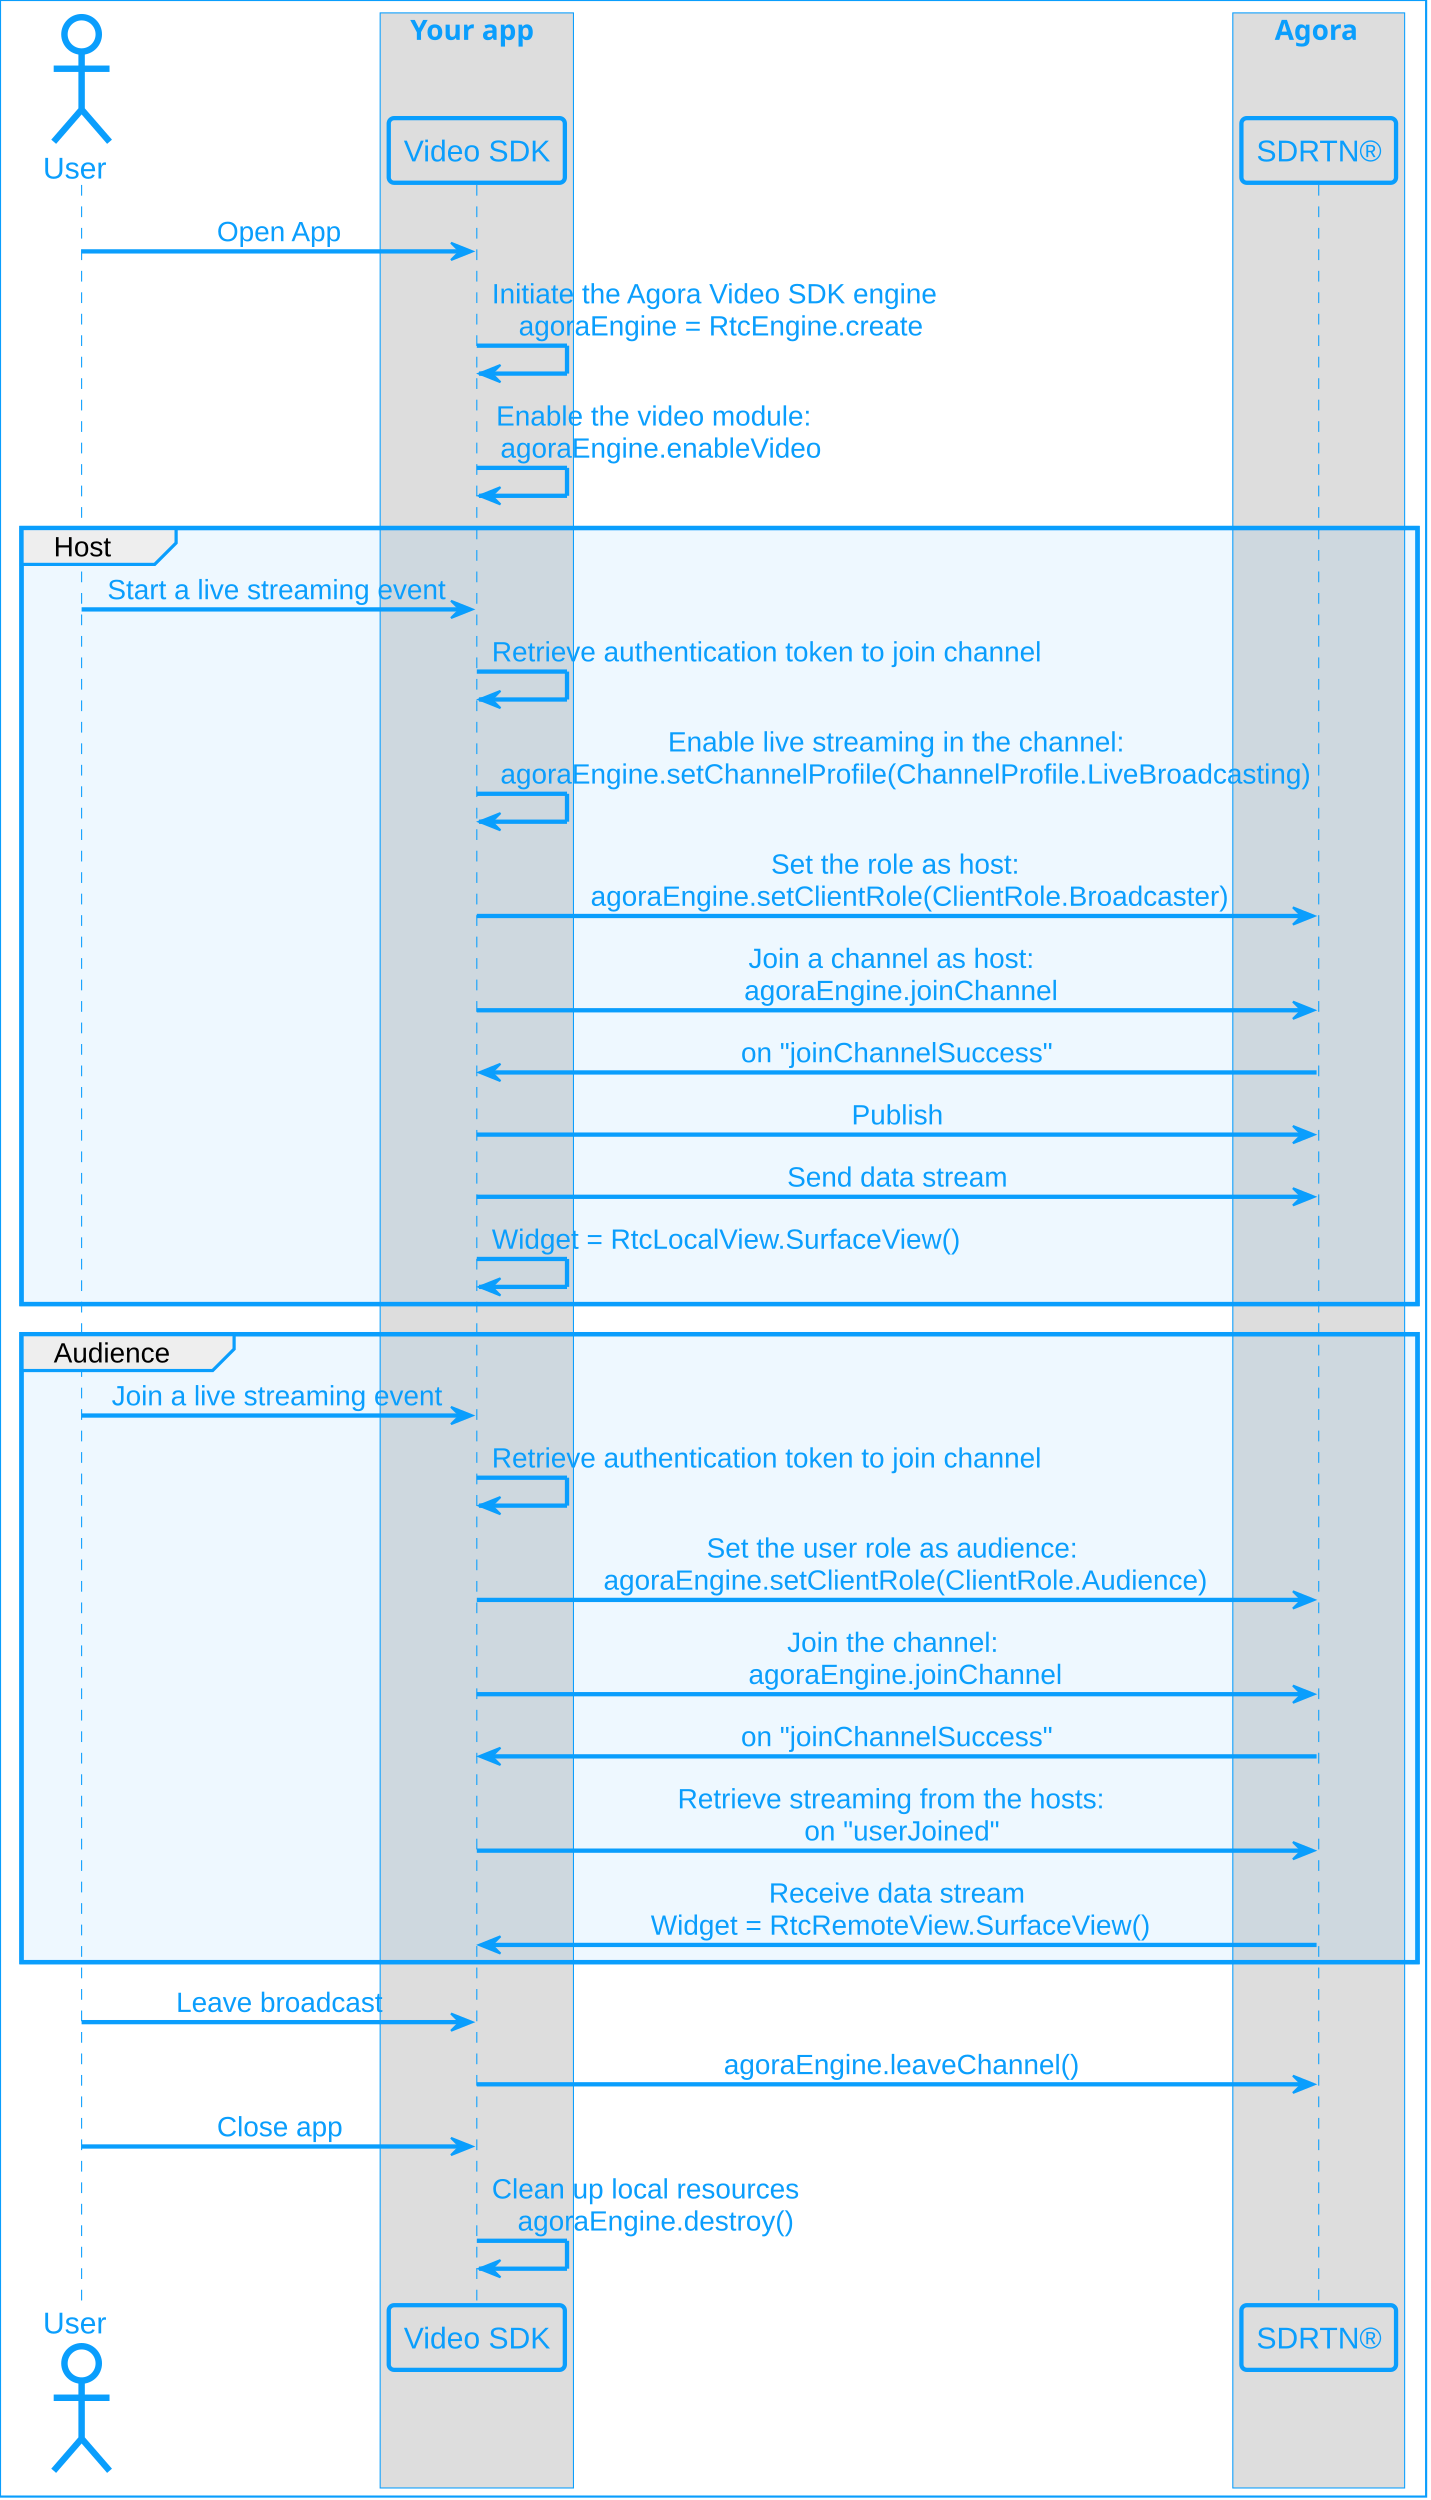
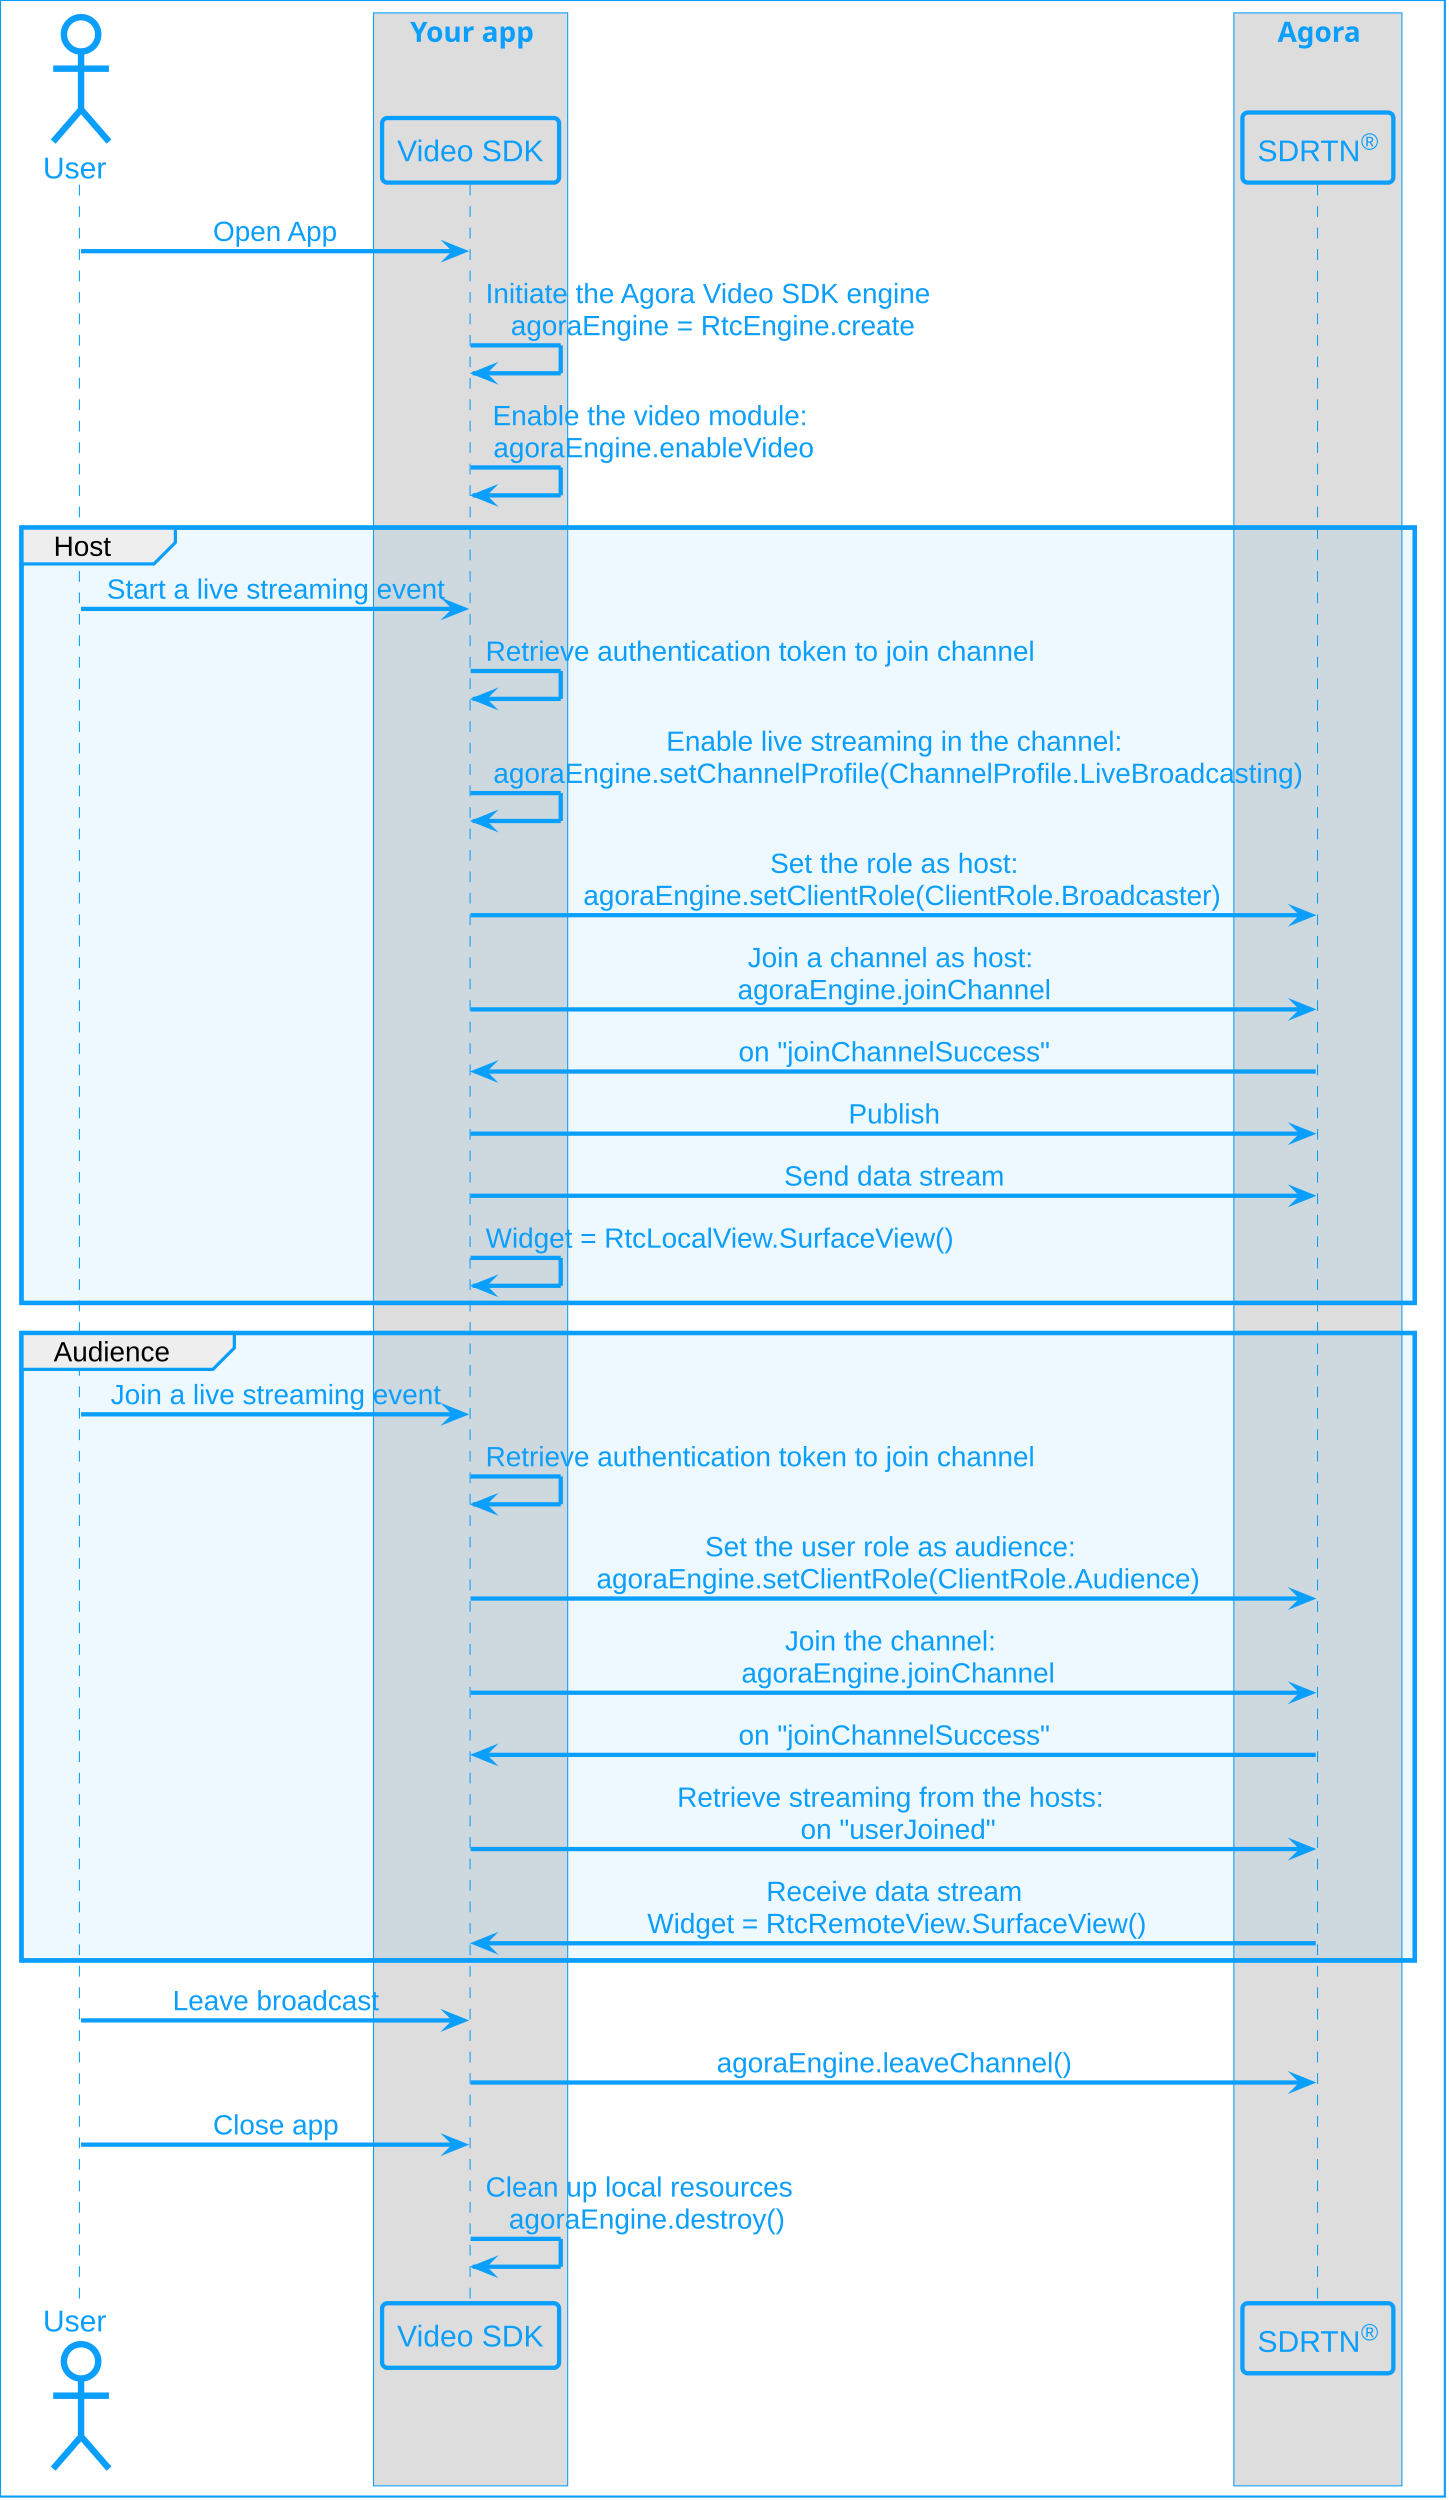
- <svg xmlns="http://www.w3.org/2000/svg" contentStyleType="text/css" height="1164px" preserveAspectRatio="none" style="width:666px;height:1164px;" version="1.1" viewBox="0 0 666 1164" width="666px" zoomAndPan="magnify">
+ <svg xmlns="http://www.w3.org/2000/svg" contentStyleType="text/css" data-diagram-type="SEQUENCE" height="1165px" preserveAspectRatio="none" style="width:675px;height:1165px;" version="1.1" viewBox="0 0 675 1165" width="675px" zoomAndPan="magnify">
  <defs />
  <g>
-     <rect fill="none" height="1162.403" style="stroke:#0A9EFD;stroke-width:1.0;" width="664" x="0" y="0" />
-     <rect fill="#999999" fill-opacity="0.333" height="1152.403" style="stroke:#0A9EFD;stroke-width:0.5;" width="90" x="177" y="6" />
-     <text fill="#0A9EFD" font-family="sans-serif" font-size="13" font-weight="bold" lengthAdjust="spacing" textLength="62" x="191" y="18.568">Your app</text>
-     <rect fill="#999999" fill-opacity="0.333" height="1152.403" style="stroke:#0A9EFD;stroke-width:0.5;" width="80" x="574" y="6" />
-     <text fill="#0A9EFD" font-family="sans-serif" font-size="13" font-weight="bold" lengthAdjust="spacing" textLength="41" x="593.5" y="18.568">Agora</text>
-     <rect fill="#0A9EFD" fill-opacity="0.067" height="361.334" style="stroke:#0A9EFD;stroke-width:2.0;" width="650" x="10" y="245.842" />
-     <rect fill="#0A9EFD" fill-opacity="0.067" height="292.385" style="stroke:#0A9EFD;stroke-width:2.0;" width="650" x="10" y="621.176" />
-     <line style="stroke:#0A9EFD;stroke-width:0.5;stroke-dasharray:5.0,5.0;" x1="38" x2="38" y1="86.099" y2="1074.304" />
-     <line style="stroke:#0A9EFD;stroke-width:0.5;stroke-dasharray:5.0,5.0;" x1="222" x2="222" y1="86.099" y2="1074.304" />
-     <line style="stroke:#0A9EFD;stroke-width:0.5;stroke-dasharray:5.0,5.0;" x1="614" x2="614" y1="86.099" y2="1074.304" />
-     <text fill="#0A9EFD" font-family="Arial" font-size="14" lengthAdjust="spacing" textLength="30" x="20" y="83.132">User</text>
-     <ellipse cx="38" cy="16" fill="none" rx="8" ry="8" style="stroke:#0A9EFD;stroke-width:3.0;" />
-     <path d="M38,24 L38,51 M25,32 L51,32 M38,51 L25,66 M38,51 L51,66 " fill="none" style="stroke:#0A9EFD;stroke-width:3.0;" />
-     <text fill="#0A9EFD" font-family="Arial" font-size="14" lengthAdjust="spacing" textLength="30" x="20" y="1086.436">User</text>
-     <ellipse cx="38" cy="1100.403" fill="none" rx="8" ry="8" style="stroke:#0A9EFD;stroke-width:3.0;" />
-     <path d="M38,1108.403 L38,1135.403 M25,1116.403 L51,1116.403 M38,1135.403 L25,1150.403 M38,1135.403 L51,1150.403 " fill="none" style="stroke:#0A9EFD;stroke-width:3.0;" />
-     <rect fill="none" height="30.099" rx="2.5" ry="2.5" style="stroke:#0A9EFD;stroke-width:2.0;" width="82" x="181" y="55" />
-     <text fill="#0A9EFD" font-family="Arial" font-size="14" lengthAdjust="spacing" textLength="68" x="188" y="75.132">Video SDK</text>
-     <rect fill="none" height="30.099" rx="2.5" ry="2.5" style="stroke:#0A9EFD;stroke-width:2.0;" width="82" x="181" y="1073.304" />
-     <text fill="#0A9EFD" font-family="Arial" font-size="14" lengthAdjust="spacing" textLength="68" x="188" y="1093.436">Video SDK</text>
-     <rect fill="none" height="30.099" rx="2.5" ry="2.5" style="stroke:#0A9EFD;stroke-width:2.0;" width="72" x="578" y="55" />
-     <text fill="#0A9EFD" font-family="Arial" font-size="14" lengthAdjust="spacing" textLength="58" x="585" y="75.132">SDRTN®</text>
-     <rect fill="none" height="30.099" rx="2.5" ry="2.5" style="stroke:#0A9EFD;stroke-width:2.0;" width="72" x="578" y="1073.304" />
-     <text fill="#0A9EFD" font-family="Arial" font-size="14" lengthAdjust="spacing" textLength="58" x="585" y="1093.436">SDRTN®</text>
-     <polygon fill="#0A9EFD" points="210,113.047,220,117.047,210,121.047,214,117.047" style="stroke:#0A9EFD;stroke-width:1.0;" />
-     <line style="stroke:#0A9EFD;stroke-width:2.0;" x1="38" x2="216" y1="117.047" y2="117.047" />
-     <text fill="#0A9EFD" font-family="Arial" font-size="13" lengthAdjust="spacing" textLength="58" x="101" y="112.293">Open App</text>
-     <line style="stroke:#0A9EFD;stroke-width:2.0;" x1="222" x2="264" y1="160.945" y2="160.945" />
-     <line style="stroke:#0A9EFD;stroke-width:2.0;" x1="264" x2="264" y1="160.945" y2="173.945" />
-     <line style="stroke:#0A9EFD;stroke-width:2.0;" x1="223" x2="264" y1="173.945" y2="173.945" />
-     <polygon fill="#0A9EFD" points="233,169.945,223,173.945,233,177.945,229,173.945" style="stroke:#0A9EFD;stroke-width:1.0;" />
-     <text fill="#0A9EFD" font-family="Arial" font-size="13" lengthAdjust="spacing" textLength="209" x="229" y="141.241">Initiate the Agora Video SDK engine</text>
-     <text fill="#0A9EFD" font-family="Arial" font-size="13" lengthAdjust="spacing" textLength="188" x="241.5" y="156.19">agoraEngine = RtcEngine.create</text>
-     <line style="stroke:#0A9EFD;stroke-width:2.0;" x1="222" x2="264" y1="217.842" y2="217.842" />
-     <line style="stroke:#0A9EFD;stroke-width:2.0;" x1="264" x2="264" y1="217.842" y2="230.842" />
-     <line style="stroke:#0A9EFD;stroke-width:2.0;" x1="223" x2="264" y1="230.842" y2="230.842" />
-     <polygon fill="#0A9EFD" points="233,226.842,223,230.842,233,234.842,229,230.842" style="stroke:#0A9EFD;stroke-width:1.0;" />
-     <text fill="#0A9EFD" font-family="Arial" font-size="13" lengthAdjust="spacing" textLength="147" x="231" y="198.139">Enable the video module:</text>
-     <text fill="#0A9EFD" font-family="Arial" font-size="13" lengthAdjust="spacing" textLength="147" x="233" y="213.087">agoraEngine.enableVideo</text>
-     <path d="M10,245.842 L82,245.842 L82,252.791 L72,262.791 L10,262.791 L10,245.842 " fill="#EEEEEE" style="stroke:#0A9EFD;stroke-width:1.5;" />
-     <rect fill="none" height="361.334" style="stroke:#0A9EFD;stroke-width:2.0;" width="650" x="10" y="245.842" />
-     <text fill="#000000" font-family="Arial" font-size="13" lengthAdjust="spacing" textLength="27" x="25" y="259.036">Host</text>
-     <polygon fill="#0A9EFD" points="210,279.74,220,283.74,210,287.74,214,283.74" style="stroke:#0A9EFD;stroke-width:1.0;" />
-     <line style="stroke:#0A9EFD;stroke-width:2.0;" x1="38" x2="216" y1="283.74" y2="283.74" />
-     <text fill="#0A9EFD" font-family="Arial" font-size="13" lengthAdjust="spacing" textLength="160" x="50" y="278.985">Start a live streaming event</text>
-     <line style="stroke:#0A9EFD;stroke-width:2.0;" x1="222" x2="264" y1="312.688" y2="312.688" />
-     <line style="stroke:#0A9EFD;stroke-width:2.0;" x1="264" x2="264" y1="312.688" y2="325.688" />
-     <line style="stroke:#0A9EFD;stroke-width:2.0;" x1="223" x2="264" y1="325.688" y2="325.688" />
-     <polygon fill="#0A9EFD" points="233,321.688,223,325.688,233,329.688,229,325.688" style="stroke:#0A9EFD;stroke-width:1.0;" />
-     <text fill="#0A9EFD" font-family="Arial" font-size="13" lengthAdjust="spacing" textLength="257" x="229" y="307.934">Retrieve authentication token to join channel</text>
-     <line style="stroke:#0A9EFD;stroke-width:2.0;" x1="222" x2="264" y1="369.586" y2="369.586" />
-     <line style="stroke:#0A9EFD;stroke-width:2.0;" x1="264" x2="264" y1="369.586" y2="382.586" />
-     <line style="stroke:#0A9EFD;stroke-width:2.0;" x1="223" x2="264" y1="382.586" y2="382.586" />
-     <polygon fill="#0A9EFD" points="233,378.586,223,382.586,233,386.586,229,382.586" style="stroke:#0A9EFD;stroke-width:1.0;" />
-     <text fill="#0A9EFD" font-family="Arial" font-size="13" lengthAdjust="spacing" textLength="214" x="311" y="349.882">Enable live streaming in the channel:</text>
-     <text fill="#0A9EFD" font-family="Arial" font-size="13" lengthAdjust="spacing" textLength="374" x="233" y="364.831">agoraEngine.setChannelProfile(ChannelProfile.LiveBroadcasting)</text>
-     <polygon fill="#0A9EFD" points="602,422.483,612,426.483,602,430.483,606,426.483" style="stroke:#0A9EFD;stroke-width:1.0;" />
-     <line style="stroke:#0A9EFD;stroke-width:2.0;" x1="222" x2="608" y1="426.483" y2="426.483" />
-     <text fill="#0A9EFD" font-family="Arial" font-size="13" lengthAdjust="spacing" textLength="118" x="359" y="406.78">Set the role as host:</text>
-     <text fill="#0A9EFD" font-family="Arial" font-size="13" lengthAdjust="spacing" textLength="294" x="275" y="421.728">agoraEngine.setClientRole(ClientRole.Broadcaster)</text>
-     <polygon fill="#0A9EFD" points="602,466.381,612,470.381,602,474.381,606,470.381" style="stroke:#0A9EFD;stroke-width:1.0;" />
-     <line style="stroke:#0A9EFD;stroke-width:2.0;" x1="222" x2="608" y1="470.381" y2="470.381" />
-     <text fill="#0A9EFD" font-family="Arial" font-size="13" lengthAdjust="spacing" textLength="135" x="348.5" y="450.677">Join a channel as host:</text>
-     <text fill="#0A9EFD" font-family="Arial" font-size="13" lengthAdjust="spacing" textLength="143" x="346.5" y="465.626">agoraEngine.joinChannel</text>
-     <polygon fill="#0A9EFD" points="233,495.33,223,499.33,233,503.33,229,499.33" style="stroke:#0A9EFD;stroke-width:1.0;" />
-     <line style="stroke:#0A9EFD;stroke-width:2.0;" x1="227" x2="613" y1="499.33" y2="499.33" />
-     <text fill="#0A9EFD" font-family="Arial" font-size="13" lengthAdjust="spacing" textLength="146" x="345" y="494.575">on "joinChannelSuccess"</text>
-     <polygon fill="#0A9EFD" points="602,524.278,612,528.278,602,532.278,606,528.278" style="stroke:#0A9EFD;stroke-width:1.0;" />
-     <line style="stroke:#0A9EFD;stroke-width:2.0;" x1="222" x2="608" y1="528.278" y2="528.278" />
-     <text fill="#0A9EFD" font-family="Arial" font-size="13" lengthAdjust="spacing" textLength="43" x="396.5" y="523.523">Publish</text>
-     <polygon fill="#0A9EFD" points="602,553.227,612,557.227,602,561.227,606,557.227" style="stroke:#0A9EFD;stroke-width:1.0;" />
-     <line style="stroke:#0A9EFD;stroke-width:2.0;" x1="222" x2="608" y1="557.227" y2="557.227" />
-     <text fill="#0A9EFD" font-family="Arial" font-size="13" lengthAdjust="spacing" textLength="103" x="366.5" y="552.472">Send data stream</text>
-     <line style="stroke:#0A9EFD;stroke-width:2.0;" x1="222" x2="264" y1="586.176" y2="586.176" />
-     <line style="stroke:#0A9EFD;stroke-width:2.0;" x1="264" x2="264" y1="586.176" y2="599.176" />
-     <line style="stroke:#0A9EFD;stroke-width:2.0;" x1="223" x2="264" y1="599.176" y2="599.176" />
-     <polygon fill="#0A9EFD" points="233,595.176,223,599.176,233,603.176,229,599.176" style="stroke:#0A9EFD;stroke-width:1.0;" />
-     <text fill="#0A9EFD" font-family="Arial" font-size="13" lengthAdjust="spacing" textLength="220" x="229" y="581.421">Widget = RtcLocalView.SurfaceView()</text>
-     <path d="M10,621.176 L109,621.176 L109,628.125 L99,638.125 L10,638.125 L10,621.176 " fill="#EEEEEE" style="stroke:#0A9EFD;stroke-width:1.5;" />
-     <rect fill="none" height="292.385" style="stroke:#0A9EFD;stroke-width:2.0;" width="650" x="10" y="621.176" />
-     <text fill="#000000" font-family="Arial" font-size="13" lengthAdjust="spacing" textLength="54" x="25" y="634.37">Audience</text>
-     <polygon fill="#0A9EFD" points="210,655.073,220,659.073,210,663.073,214,659.073" style="stroke:#0A9EFD;stroke-width:1.0;" />
-     <line style="stroke:#0A9EFD;stroke-width:2.0;" x1="38" x2="216" y1="659.073" y2="659.073" />
-     <text fill="#0A9EFD" font-family="Arial" font-size="13" lengthAdjust="spacing" textLength="156" x="52" y="654.318">Join a live streaming event</text>
-     <line style="stroke:#0A9EFD;stroke-width:2.0;" x1="222" x2="264" y1="688.022" y2="688.022" />
-     <line style="stroke:#0A9EFD;stroke-width:2.0;" x1="264" x2="264" y1="688.022" y2="701.022" />
-     <line style="stroke:#0A9EFD;stroke-width:2.0;" x1="223" x2="264" y1="701.022" y2="701.022" />
-     <polygon fill="#0A9EFD" points="233,697.022,223,701.022,233,705.022,229,701.022" style="stroke:#0A9EFD;stroke-width:1.0;" />
-     <text fill="#0A9EFD" font-family="Arial" font-size="13" lengthAdjust="spacing" textLength="257" x="229" y="683.267">Retrieve authentication token to join channel</text>
-     <polygon fill="#0A9EFD" points="602,740.919,612,744.919,602,748.919,606,744.919" style="stroke:#0A9EFD;stroke-width:1.0;" />
-     <line style="stroke:#0A9EFD;stroke-width:2.0;" x1="222" x2="608" y1="744.919" y2="744.919" />
-     <text fill="#0A9EFD" font-family="Arial" font-size="13" lengthAdjust="spacing" textLength="174" x="329" y="725.216">Set the user role as audience:</text>
-     <text fill="#0A9EFD" font-family="Arial" font-size="13" lengthAdjust="spacing" textLength="278" x="281" y="740.165">agoraEngine.setClientRole(ClientRole.Audience)</text>
-     <polygon fill="#0A9EFD" points="602,784.817,612,788.817,602,792.817,606,788.817" style="stroke:#0A9EFD;stroke-width:1.0;" />
-     <line style="stroke:#0A9EFD;stroke-width:2.0;" x1="222" x2="608" y1="788.817" y2="788.817" />
-     <text fill="#0A9EFD" font-family="Arial" font-size="13" lengthAdjust="spacing" textLength="99" x="366.5" y="769.113">Join the channel:</text>
-     <text fill="#0A9EFD" font-family="Arial" font-size="13" lengthAdjust="spacing" textLength="143" x="348.5" y="784.062">agoraEngine.joinChannel</text>
-     <polygon fill="#0A9EFD" points="233,813.766,223,817.766,233,821.766,229,817.766" style="stroke:#0A9EFD;stroke-width:1.0;" />
-     <line style="stroke:#0A9EFD;stroke-width:2.0;" x1="227" x2="613" y1="817.766" y2="817.766" />
-     <text fill="#0A9EFD" font-family="Arial" font-size="13" lengthAdjust="spacing" textLength="146" x="345" y="813.011">on "joinChannelSuccess"</text>
-     <polygon fill="#0A9EFD" points="602,857.663,612,861.663,602,865.663,606,861.663" style="stroke:#0A9EFD;stroke-width:1.0;" />
-     <line style="stroke:#0A9EFD;stroke-width:2.0;" x1="222" x2="608" y1="861.663" y2="861.663" />
-     <text fill="#0A9EFD" font-family="Arial" font-size="13" lengthAdjust="spacing" textLength="201" x="315.5" y="841.96">Retrieve streaming from the hosts:</text>
-     <text fill="#0A9EFD" font-family="Arial" font-size="13" lengthAdjust="spacing" textLength="91" x="374.5" y="856.908">on "userJoined"</text>
-     <polygon fill="#0A9EFD" points="233,901.561,223,905.561,233,909.561,229,905.561" style="stroke:#0A9EFD;stroke-width:1.0;" />
-     <line style="stroke:#0A9EFD;stroke-width:2.0;" x1="227" x2="613" y1="905.561" y2="905.561" />
-     <text fill="#0A9EFD" font-family="Arial" font-size="13" lengthAdjust="spacing" textLength="120" x="358" y="885.857">Receive data stream</text>
-     <text fill="#0A9EFD" font-family="Arial" font-size="13" lengthAdjust="spacing" textLength="234" x="303" y="900.806">Widget = RtcRemoteView.SurfaceView()</text>
-     <polygon fill="#0A9EFD" points="210,937.509,220,941.509,210,945.509,214,941.509" style="stroke:#0A9EFD;stroke-width:1.0;" />
-     <line style="stroke:#0A9EFD;stroke-width:2.0;" x1="38" x2="216" y1="941.509" y2="941.509" />
-     <text fill="#0A9EFD" font-family="Arial" font-size="13" lengthAdjust="spacing" textLength="96" x="82" y="936.754">Leave broadcast</text>
-     <polygon fill="#0A9EFD" points="602,966.458,612,970.458,602,974.458,606,970.458" style="stroke:#0A9EFD;stroke-width:1.0;" />
-     <line style="stroke:#0A9EFD;stroke-width:2.0;" x1="222" x2="608" y1="970.458" y2="970.458" />
-     <text fill="#0A9EFD" font-family="Arial" font-size="13" lengthAdjust="spacing" textLength="162" x="337" y="965.703">agoraEngine.leaveChannel()</text>
-     <polygon fill="#0A9EFD" points="210,995.407,220,999.407,210,1003.407,214,999.407" style="stroke:#0A9EFD;stroke-width:1.0;" />
-     <line style="stroke:#0A9EFD;stroke-width:2.0;" x1="38" x2="216" y1="999.407" y2="999.407" />
-     <text fill="#0A9EFD" font-family="Arial" font-size="13" lengthAdjust="spacing" textLength="58" x="101" y="994.652">Close app</text>
-     <line style="stroke:#0A9EFD;stroke-width:2.0;" x1="222" x2="264" y1="1043.304" y2="1043.304" />
-     <line style="stroke:#0A9EFD;stroke-width:2.0;" x1="264" x2="264" y1="1043.304" y2="1056.304" />
-     <line style="stroke:#0A9EFD;stroke-width:2.0;" x1="223" x2="264" y1="1056.304" y2="1056.304" />
-     <polygon fill="#0A9EFD" points="233,1052.304,223,1056.304,233,1060.304,229,1056.304" style="stroke:#0A9EFD;stroke-width:1.0;" />
-     <text fill="#0A9EFD" font-family="Arial" font-size="13" lengthAdjust="spacing" textLength="143" x="229" y="1023.601">Clean up local resources</text>
-     <text fill="#0A9EFD" font-family="Arial" font-size="13" lengthAdjust="spacing" textLength="127" x="241" y="1038.549">agoraEngine.destroy()</text>
+     <rect fill="none" height="1163.403" style="stroke:#0A9EFD;stroke-width:1;" width="673.3" x="0" y="0" />
+     <rect fill="#999999" fill-opacity="0.333" height="1152.403" style="stroke:#0A9EFD;stroke-width:0.5;" width="90.482" x="174.055" y="6" />
+     <text fill="#0A9EFD" font-family="sans-serif" font-size="13" font-weight="700" lengthAdjust="spacing" textLength="56.335" x="191.129" y="19.495">Your app</text>
+     <rect fill="#999999" fill-opacity="0.333" height="1152.403" style="stroke:#0A9EFD;stroke-width:0.5;" width="78.326" x="574.974" y="6" />
+     <text fill="#0A9EFD" font-family="sans-serif" font-size="13" font-weight="700" lengthAdjust="spacing" textLength="37.559" x="595.357" y="19.495">Agora</text>
+     <rect fill="#0A9EFD" fill-opacity="0.067" height="361.334" style="stroke:#0A9EFD;stroke-width:2;" width="649.3" x="10" y="245.842" />
+     <rect fill="#0A9EFD" fill-opacity="0.067" height="292.385" style="stroke:#0A9EFD;stroke-width:2;" width="649.3" x="10" y="621.176" />
+     <g class="participant-lifeline" data-entity-uid="part1" data-qualified-name="USR" data-source-line="3" id="part1-lifeline">
+       <g>
+         <rect fill="#000000" fill-opacity="0" height="988.206" width="8" x="33.779" y="86.099" />
+         <line style="stroke:#0A9EFD;stroke-width:0.5;stroke-dasharray:5,5;" x1="37" x2="37" y1="86.099" y2="1074.304" />
+       </g>
+     </g>
+     <g class="participant-lifeline" data-entity-uid="part2" data-qualified-name="APP" data-source-line="6" id="part2-lifeline">
+       <g>
+         <rect fill="#000000" fill-opacity="0" height="988.206" width="8" x="215.296" y="86.099" />
+         <line style="stroke:#0A9EFD;stroke-width:0.5;stroke-dasharray:5,5;" x1="219.055" x2="219.055" y1="86.099" y2="1074.304" />
+       </g>
+     </g>
+     <g class="participant-lifeline" data-entity-uid="part3" data-qualified-name="API" data-source-line="10" id="part3-lifeline">
+       <g>
+         <rect fill="#000000" fill-opacity="0" height="988.206" width="8" x="610.137" y="86.099" />
+         <line style="stroke:#0A9EFD;stroke-width:0.5;stroke-dasharray:5,5;" x1="613.974" x2="613.974" y1="86.099" y2="1074.304" />
+       </g>
+     </g>
+     <g class="participant participant-head" data-entity-uid="part1" data-qualified-name="USR" data-source-line="3" id="part1-head">
+       <text fill="#0A9EFD" font-family="Arial" font-size="14" lengthAdjust="spacing" textLength="29.559" x="20" y="83.132">User</text>
+       <ellipse cx="37.779" cy="16" fill="none" rx="8" ry="8" style="stroke:#0A9EFD;stroke-width:3;" />
+       <path d="M37.779,24 L37.779,51 M24.779,32 L50.779,32 M37.779,51 L24.779,66 M37.779,51 L50.779,66" fill="none" style="stroke:#0A9EFD;stroke-width:3;" />
+     </g>
+     <g class="participant participant-tail" data-entity-uid="part1" data-qualified-name="USR" data-source-line="3" id="part1-tail">
+       <text fill="#0A9EFD" font-family="Arial" font-size="14" lengthAdjust="spacing" textLength="29.559" x="20" y="1086.436">User</text>
+       <ellipse cx="37.779" cy="1100.403" fill="none" rx="8" ry="8" style="stroke:#0A9EFD;stroke-width:3;" />
+       <path d="M37.779,1108.403 L37.779,1135.403 M24.779,1116.403 L50.779,1116.403 M37.779,1135.403 L24.779,1150.403 M37.779,1135.403 L50.779,1150.403" fill="none" style="stroke:#0A9EFD;stroke-width:3;" />
+     </g>
+     <g class="participant participant-head" data-entity-uid="part2" data-qualified-name="APP" data-source-line="6" id="part2-head">
+       <rect fill="none" height="30.099" rx="2.5" ry="2.5" style="stroke:#0A9EFD;stroke-width:2;" width="82.482" x="178.055" y="55" />
+       <text fill="#0A9EFD" font-family="Arial" font-size="14" lengthAdjust="spacing" textLength="68.482" x="185.055" y="75.132">Video SDK</text>
+     </g>
+     <g class="participant participant-tail" data-entity-uid="part2" data-qualified-name="APP" data-source-line="6" id="part2-tail">
+       <rect fill="none" height="30.099" rx="2.5" ry="2.5" style="stroke:#0A9EFD;stroke-width:2;" width="82.482" x="178.055" y="1073.304" />
+       <text fill="#0A9EFD" font-family="Arial" font-size="14" lengthAdjust="spacing" textLength="68.482" x="185.055" y="1093.436">Video SDK</text>
+     </g>
+     <g class="participant participant-head" data-entity-uid="part3" data-qualified-name="API" data-source-line="10" id="part3-head">
+       <rect fill="none" height="32.649" rx="2.5" ry="2.5" style="stroke:#0A9EFD;stroke-width:2;" width="70.326" x="578.974" y="52.45" />
+       <text fill="#0A9EFD" font-family="Arial" font-size="14" lengthAdjust="spacing" textLength="48.221" x="585.974" y="75.132">SDRTN</text>
+       <text fill="#0A9EFD" font-family="Arial" font-size="11" lengthAdjust="spacing" textLength="8.105" x="634.195" y="69.768">®</text>
+     </g>
+     <g class="participant participant-tail" data-entity-uid="part3" data-qualified-name="API" data-source-line="10" id="part3-tail">
+       <rect fill="none" height="32.649" rx="2.5" ry="2.5" style="stroke:#0A9EFD;stroke-width:2;" width="70.326" x="578.974" y="1073.304" />
+       <text fill="#0A9EFD" font-family="Arial" font-size="14" lengthAdjust="spacing" textLength="48.221" x="585.974" y="1095.986">SDRTN</text>
+       <text fill="#0A9EFD" font-family="Arial" font-size="11" lengthAdjust="spacing" textLength="8.105" x="634.195" y="1090.622">®</text>
+     </g>
+     <g class="message" data-entity-1="part1" data-entity-2="part2" data-source-line="13" id="msg1">
+       <polygon fill="#0A9EFD" points="207.296,113.047,217.296,117.047,207.296,121.047,211.296,117.047" style="stroke:#0A9EFD;stroke-width:1;stroke-linejoin:miter;stroke-miterlimit:10;" />
+       <line style="stroke:#0A9EFD;stroke-width:2;" x1="37.779" x2="213.296" y1="117.047" y2="117.047" />
+       <text fill="#0A9EFD" font-family="Arial" font-size="13" lengthAdjust="spacing" textLength="58.544" x="99.266" y="112.293">Open App</text>
+     </g>
+     <g class="message" data-entity-1="part2" data-entity-2="part2" data-source-line="14" id="msg2">
+       <line style="stroke:#0A9EFD;stroke-width:2;" x1="219.296" x2="261.296" y1="160.945" y2="160.945" />
+       <line style="stroke:#0A9EFD;stroke-width:2;" x1="261.296" x2="261.296" y1="160.945" y2="173.945" />
+       <line style="stroke:#0A9EFD;stroke-width:2;" x1="220.296" x2="261.296" y1="173.945" y2="173.945" />
+       <polygon fill="#0A9EFD" points="230.296,169.945,220.296,173.945,230.296,177.945,226.296,173.945" style="stroke:#0A9EFD;stroke-width:1;stroke-linejoin:miter;stroke-miterlimit:10;" />
+       <text fill="#0A9EFD" font-family="Arial" font-size="13" lengthAdjust="spacing" textLength="208.14" x="226.296" y="141.241">Initiate the Agora Video SDK engine</text>
+       <text fill="#0A9EFD" font-family="Arial" font-size="13" lengthAdjust="spacing" textLength="188.265" x="238.04" y="156.19">agoraEngine = RtcEngine.create</text>
+     </g>
+     <g class="message" data-entity-1="part2" data-entity-2="part2" data-source-line="15" id="msg3">
+       <line style="stroke:#0A9EFD;stroke-width:2;" x1="219.296" x2="261.296" y1="217.842" y2="217.842" />
+       <line style="stroke:#0A9EFD;stroke-width:2;" x1="261.296" x2="261.296" y1="217.842" y2="230.842" />
+       <line style="stroke:#0A9EFD;stroke-width:2;" x1="220.296" x2="261.296" y1="230.842" y2="230.842" />
+       <polygon fill="#0A9EFD" points="230.296,226.842,220.296,230.842,230.296,234.842,226.296,230.842" style="stroke:#0A9EFD;stroke-width:1;stroke-linejoin:miter;stroke-miterlimit:10;" />
+       <text fill="#0A9EFD" font-family="Arial" font-size="13" lengthAdjust="spacing" textLength="146.713" x="229.559" y="198.139">Enable the video module:</text>
+       <text fill="#0A9EFD" font-family="Arial" font-size="13" lengthAdjust="spacing" textLength="149.627" x="229.908" y="213.087">agoraEngine.enableVideo</text>
+     </g>
+     <path d="M10,245.842 L81.73,245.842 L81.73,252.791 L71.73,262.791 L10,262.791 L10,245.842" fill="#EEEEEE" style="stroke:#0A9EFD;stroke-width:1.5;" />
+     <rect fill="none" height="361.334" style="stroke:#0A9EFD;stroke-width:2;" width="649.3" x="10" y="245.842" />
+     <text fill="#000000" font-family="Arial" font-size="13" lengthAdjust="spacing" textLength="26.73" x="25" y="259.036">Host</text>
+     <g class="message" data-entity-1="part1" data-entity-2="part2" data-source-line="19" id="msg4">
+       <polygon fill="#0A9EFD" points="207.296,279.74,217.296,283.74,207.296,287.74,211.296,283.74" style="stroke:#0A9EFD;stroke-width:1;stroke-linejoin:miter;stroke-miterlimit:10;" />
+       <line style="stroke:#0A9EFD;stroke-width:2;" x1="37.779" x2="213.296" y1="283.74" y2="283.74" />
+       <text fill="#0A9EFD" font-family="Arial" font-size="13" lengthAdjust="spacing" textLength="157.517" x="49.779" y="278.985">Start a live streaming event</text>
+     </g>
+     <g class="message" data-entity-1="part2" data-entity-2="part2" data-source-line="20" id="msg5">
+       <line style="stroke:#0A9EFD;stroke-width:2;" x1="219.296" x2="261.296" y1="312.688" y2="312.688" />
+       <line style="stroke:#0A9EFD;stroke-width:2;" x1="261.296" x2="261.296" y1="312.688" y2="325.688" />
+       <line style="stroke:#0A9EFD;stroke-width:2;" x1="220.296" x2="261.296" y1="325.688" y2="325.688" />
+       <polygon fill="#0A9EFD" points="230.296,321.688,220.296,325.688,230.296,329.688,226.296,325.688" style="stroke:#0A9EFD;stroke-width:1;stroke-linejoin:miter;stroke-miterlimit:10;" />
+       <text fill="#0A9EFD" font-family="Arial" font-size="13" lengthAdjust="spacing" textLength="255.836" x="226.296" y="307.934">Retrieve authentication token to join channel</text>
+     </g>
+     <g class="message" data-entity-1="part2" data-entity-2="part2" data-source-line="21" id="msg6">
+       <line style="stroke:#0A9EFD;stroke-width:2;" x1="219.296" x2="261.296" y1="369.586" y2="369.586" />
+       <line style="stroke:#0A9EFD;stroke-width:2;" x1="261.296" x2="261.296" y1="369.586" y2="382.586" />
+       <line style="stroke:#0A9EFD;stroke-width:2;" x1="220.296" x2="261.296" y1="382.586" y2="382.586" />
+       <polygon fill="#0A9EFD" points="230.296,378.586,220.296,382.586,230.296,386.586,226.296,382.586" style="stroke:#0A9EFD;stroke-width:1;stroke-linejoin:miter;stroke-miterlimit:10;" />
+       <text fill="#0A9EFD" font-family="Arial" font-size="13" lengthAdjust="spacing" textLength="212.462" x="310.485" y="349.882">Enable live streaming in the channel:</text>
+       <text fill="#0A9EFD" font-family="Arial" font-size="13" lengthAdjust="spacing" textLength="377.228" x="229.908" y="364.831">agoraEngine.setChannelProfile(ChannelProfile.LiveBroadcasting)</text>
+     </g>
+     <g class="message" data-entity-1="part2" data-entity-2="part3" data-source-line="22" id="msg7">
+       <polygon fill="#0A9EFD" points="602.137,422.483,612.137,426.483,602.137,430.483,606.137,426.483" style="stroke:#0A9EFD;stroke-width:1;stroke-linejoin:miter;stroke-miterlimit:10;" />
+       <line style="stroke:#0A9EFD;stroke-width:2;" x1="219.296" x2="608.137" y1="426.483" y2="426.483" />
+       <text fill="#0A9EFD" font-family="Arial" font-size="13" lengthAdjust="spacing" textLength="115.623" x="358.905" y="406.78">Set the role as host:</text>
+       <text fill="#0A9EFD" font-family="Arial" font-size="13" lengthAdjust="spacing" textLength="296.988" x="271.834" y="421.728">agoraEngine.setClientRole(ClientRole.Broadcaster)</text>
+     </g>
+     <g class="message" data-entity-1="part2" data-entity-2="part3" data-source-line="23" id="msg8">
+       <polygon fill="#0A9EFD" points="602.137,466.381,612.137,470.381,602.137,474.381,606.137,470.381" style="stroke:#0A9EFD;stroke-width:1;stroke-linejoin:miter;stroke-miterlimit:10;" />
+       <line style="stroke:#0A9EFD;stroke-width:2;" x1="219.296" x2="608.137" y1="470.381" y2="470.381" />
+       <text fill="#0A9EFD" font-family="Arial" font-size="13" lengthAdjust="spacing" textLength="132.977" x="348.422" y="450.677">Join a channel as host:</text>
+       <text fill="#0A9EFD" font-family="Arial" font-size="13" lengthAdjust="spacing" textLength="146.002" x="343.715" y="465.626">agoraEngine.joinChannel</text>
+     </g>
+     <g class="message" data-entity-1="part3" data-entity-2="part2" data-source-line="24" id="msg9">
+       <polygon fill="#0A9EFD" points="230.296,495.33,220.296,499.33,230.296,503.33,226.296,499.33" style="stroke:#0A9EFD;stroke-width:1;stroke-linejoin:miter;stroke-miterlimit:10;" />
+       <line style="stroke:#0A9EFD;stroke-width:2;" x1="224.296" x2="613.137" y1="499.33" y2="499.33" />
+       <text fill="#0A9EFD" font-family="Arial" font-size="13" lengthAdjust="spacing" textLength="145.095" x="344.169" y="494.575">on "joinChannelSuccess"</text>
+     </g>
+     <g class="message" data-entity-1="part2" data-entity-2="part3" data-source-line="26" id="msg10">
+       <polygon fill="#0A9EFD" points="602.137,524.278,612.137,528.278,602.137,532.278,606.137,528.278" style="stroke:#0A9EFD;stroke-width:1;stroke-linejoin:miter;stroke-miterlimit:10;" />
+       <line style="stroke:#0A9EFD;stroke-width:2;" x1="219.296" x2="608.137" y1="528.278" y2="528.278" />
+       <text fill="#0A9EFD" font-family="Arial" font-size="13" lengthAdjust="spacing" textLength="42.637" x="395.398" y="523.523">Publish</text>
+     </g>
+     <g class="message" data-entity-1="part2" data-entity-2="part3" data-source-line="27" id="msg11">
+       <polygon fill="#0A9EFD" points="602.137,553.227,612.137,557.227,602.137,561.227,606.137,557.227" style="stroke:#0A9EFD;stroke-width:1;stroke-linejoin:miter;stroke-miterlimit:10;" />
+       <line style="stroke:#0A9EFD;stroke-width:2;" x1="219.296" x2="608.137" y1="557.227" y2="557.227" />
+       <text fill="#0A9EFD" font-family="Arial" font-size="13" lengthAdjust="spacing" textLength="102.616" x="365.408" y="552.472">Send data stream</text>
+     </g>
+     <g class="message" data-entity-1="part2" data-entity-2="part2" data-source-line="28" id="msg12">
+       <line style="stroke:#0A9EFD;stroke-width:2;" x1="219.296" x2="261.296" y1="586.176" y2="586.176" />
+       <line style="stroke:#0A9EFD;stroke-width:2;" x1="261.296" x2="261.296" y1="586.176" y2="599.176" />
+       <line style="stroke:#0A9EFD;stroke-width:2;" x1="220.296" x2="261.296" y1="599.176" y2="599.176" />
+       <polygon fill="#0A9EFD" points="230.296,595.176,220.296,599.176,230.296,603.176,226.296,599.176" style="stroke:#0A9EFD;stroke-width:1;stroke-linejoin:miter;stroke-miterlimit:10;" />
+       <text fill="#0A9EFD" font-family="Arial" font-size="13" lengthAdjust="spacing" textLength="219.28" x="226.296" y="581.421">Widget = RtcLocalView.SurfaceView()</text>
+     </g>
+     <path d="M10,621.176 L109.209,621.176 L109.209,628.125 L99.209,638.125 L10,638.125 L10,621.176" fill="#EEEEEE" style="stroke:#0A9EFD;stroke-width:1.5;" />
+     <rect fill="none" height="292.385" style="stroke:#0A9EFD;stroke-width:2;" width="649.3" x="10" y="621.176" />
+     <text fill="#000000" font-family="Arial" font-size="13" lengthAdjust="spacing" textLength="54.209" x="25" y="634.37">Audience</text>
+     <g class="message" data-entity-1="part1" data-entity-2="part2" data-source-line="32" id="msg13">
+       <polygon fill="#0A9EFD" points="207.296,655.073,217.296,659.073,207.296,663.073,211.296,659.073" style="stroke:#0A9EFD;stroke-width:1;stroke-linejoin:miter;stroke-miterlimit:10;" />
+       <line style="stroke:#0A9EFD;stroke-width:2;" x1="37.779" x2="213.296" y1="659.073" y2="659.073" />
+       <text fill="#0A9EFD" font-family="Arial" font-size="13" lengthAdjust="spacing" textLength="153.912" x="51.582" y="654.318">Join a live streaming event</text>
+     </g>
+     <g class="message" data-entity-1="part2" data-entity-2="part2" data-source-line="33" id="msg14">
+       <line style="stroke:#0A9EFD;stroke-width:2;" x1="219.296" x2="261.296" y1="688.022" y2="688.022" />
+       <line style="stroke:#0A9EFD;stroke-width:2;" x1="261.296" x2="261.296" y1="688.022" y2="701.022" />
+       <line style="stroke:#0A9EFD;stroke-width:2;" x1="220.296" x2="261.296" y1="701.022" y2="701.022" />
+       <polygon fill="#0A9EFD" points="230.296,697.022,220.296,701.022,230.296,705.022,226.296,701.022" style="stroke:#0A9EFD;stroke-width:1;stroke-linejoin:miter;stroke-miterlimit:10;" />
+       <text fill="#0A9EFD" font-family="Arial" font-size="13" lengthAdjust="spacing" textLength="255.836" x="226.296" y="683.267">Retrieve authentication token to join channel</text>
+     </g>
+     <g class="message" data-entity-1="part2" data-entity-2="part3" data-source-line="34" id="msg15">
+       <polygon fill="#0A9EFD" points="602.137,740.919,612.137,744.919,602.137,748.919,606.137,744.919" style="stroke:#0A9EFD;stroke-width:1;stroke-linejoin:miter;stroke-miterlimit:10;" />
+       <line style="stroke:#0A9EFD;stroke-width:2;" x1="219.296" x2="608.137" y1="744.919" y2="744.919" />
+       <text fill="#0A9EFD" font-family="Arial" font-size="13" lengthAdjust="spacing" textLength="172.72" x="328.551" y="725.216">Set the user role as audience:</text>
+       <text fill="#0A9EFD" font-family="Arial" font-size="13" lengthAdjust="spacing" textLength="281.106" x="277.969" y="740.165">agoraEngine.setClientRole(ClientRole.Audience)</text>
+     </g>
+     <g class="message" data-entity-1="part2" data-entity-2="part3" data-source-line="35" id="msg16">
+       <polygon fill="#0A9EFD" points="602.137,784.817,612.137,788.817,602.137,792.817,606.137,788.817" style="stroke:#0A9EFD;stroke-width:1;stroke-linejoin:miter;stroke-miterlimit:10;" />
+       <line style="stroke:#0A9EFD;stroke-width:2;" x1="219.296" x2="608.137" y1="788.817" y2="788.817" />
+       <text fill="#0A9EFD" font-family="Arial" font-size="13" lengthAdjust="spacing" textLength="98.293" x="365.764" y="769.113">Join the channel:</text>
+       <text fill="#0A9EFD" font-family="Arial" font-size="13" lengthAdjust="spacing" textLength="146.002" x="345.521" y="784.062">agoraEngine.joinChannel</text>
+     </g>
+     <g class="message" data-entity-1="part3" data-entity-2="part2" data-source-line="36" id="msg17">
+       <polygon fill="#0A9EFD" points="230.296,813.766,220.296,817.766,230.296,821.766,226.296,817.766" style="stroke:#0A9EFD;stroke-width:1;stroke-linejoin:miter;stroke-miterlimit:10;" />
+       <line style="stroke:#0A9EFD;stroke-width:2;" x1="224.296" x2="613.137" y1="817.766" y2="817.766" />
+       <text fill="#0A9EFD" font-family="Arial" font-size="13" lengthAdjust="spacing" textLength="145.095" x="344.169" y="813.011">on "joinChannelSuccess"</text>
+     </g>
+     <g class="message" data-entity-1="part2" data-entity-2="part3" data-source-line="38" id="msg18">
+       <polygon fill="#0A9EFD" points="602.137,857.663,612.137,861.663,602.137,865.663,606.137,861.663" style="stroke:#0A9EFD;stroke-width:1;stroke-linejoin:miter;stroke-miterlimit:10;" />
+       <line style="stroke:#0A9EFD;stroke-width:2;" x1="219.296" x2="608.137" y1="861.663" y2="861.663" />
+       <text fill="#0A9EFD" font-family="Arial" font-size="13" lengthAdjust="spacing" textLength="198.688" x="315.567" y="841.96">Retrieve streaming from the hosts:</text>
+       <text fill="#0A9EFD" font-family="Arial" font-size="13" lengthAdjust="spacing" textLength="90.898" x="373.073" y="856.908">on "userJoined"</text>
+     </g>
+     <g class="message" data-entity-1="part3" data-entity-2="part2" data-source-line="39" id="msg19">
+       <polygon fill="#0A9EFD" points="230.296,901.561,220.296,905.561,230.296,909.561,226.296,905.561" style="stroke:#0A9EFD;stroke-width:1;stroke-linejoin:miter;stroke-miterlimit:10;" />
+       <line style="stroke:#0A9EFD;stroke-width:2;" x1="224.296" x2="613.137" y1="905.561" y2="905.561" />
+       <text fill="#0A9EFD" font-family="Arial" font-size="13" lengthAdjust="spacing" textLength="119.222" x="357.106" y="885.857">Receive data stream</text>
+       <text fill="#0A9EFD" font-family="Arial" font-size="13" lengthAdjust="spacing" textLength="233.721" x="301.662" y="900.806">Widget = RtcRemoteView.SurfaceView()</text>
+     </g>
+     <g class="message" data-entity-1="part1" data-entity-2="part2" data-source-line="42" id="msg20">
+       <polygon fill="#0A9EFD" points="207.296,937.509,217.296,941.509,207.296,945.509,211.296,941.509" style="stroke:#0A9EFD;stroke-width:1;stroke-linejoin:miter;stroke-miterlimit:10;" />
+       <line style="stroke:#0A9EFD;stroke-width:2;" x1="37.779" x2="213.296" y1="941.509" y2="941.509" />
+       <text fill="#0A9EFD" font-family="Arial" font-size="13" lengthAdjust="spacing" textLength="96.123" x="80.477" y="936.754">Leave broadcast</text>
+     </g>
+     <g class="message" data-entity-1="part2" data-entity-2="part3" data-source-line="43" id="msg21">
+       <polygon fill="#0A9EFD" points="602.137,966.458,612.137,970.458,602.137,974.458,606.137,970.458" style="stroke:#0A9EFD;stroke-width:1;stroke-linejoin:miter;stroke-miterlimit:10;" />
+       <line style="stroke:#0A9EFD;stroke-width:2;" x1="219.296" x2="608.137" y1="970.458" y2="970.458" />
+       <text fill="#0A9EFD" font-family="Arial" font-size="13" lengthAdjust="spacing" textLength="165.502" x="333.965" y="965.703">agoraEngine.leaveChannel()</text>
+     </g>
+     <g class="message" data-entity-1="part1" data-entity-2="part2" data-source-line="45" id="msg22">
+       <polygon fill="#0A9EFD" points="207.296,995.407,217.296,999.407,207.296,1003.407,211.296,999.407" style="stroke:#0A9EFD;stroke-width:1;stroke-linejoin:miter;stroke-miterlimit:10;" />
+       <line style="stroke:#0A9EFD;stroke-width:2;" x1="37.779" x2="213.296" y1="999.407" y2="999.407" />
+       <text fill="#0A9EFD" font-family="Arial" font-size="13" lengthAdjust="spacing" textLength="58.538" x="99.269" y="994.652">Close app</text>
+     </g>
+     <g class="message" data-entity-1="part2" data-entity-2="part2" data-source-line="46" id="msg23">
+       <line style="stroke:#0A9EFD;stroke-width:2;" x1="219.296" x2="261.296" y1="1043.304" y2="1043.304" />
+       <line style="stroke:#0A9EFD;stroke-width:2;" x1="261.296" x2="261.296" y1="1043.304" y2="1056.304" />
+       <line style="stroke:#0A9EFD;stroke-width:2;" x1="220.296" x2="261.296" y1="1056.304" y2="1056.304" />
+       <polygon fill="#0A9EFD" points="230.296,1052.304,220.296,1056.304,230.296,1060.304,226.296,1056.304" style="stroke:#0A9EFD;stroke-width:1;stroke-linejoin:miter;stroke-miterlimit:10;" />
+       <text fill="#0A9EFD" font-family="Arial" font-size="13" lengthAdjust="spacing" textLength="143.076" x="226.296" y="1023.601">Clean up local resources</text>
+       <text fill="#0A9EFD" font-family="Arial" font-size="13" lengthAdjust="spacing" textLength="128.629" x="237.132" y="1038.549">agoraEngine.destroy()</text>
+     </g>
  </g>
</svg>
